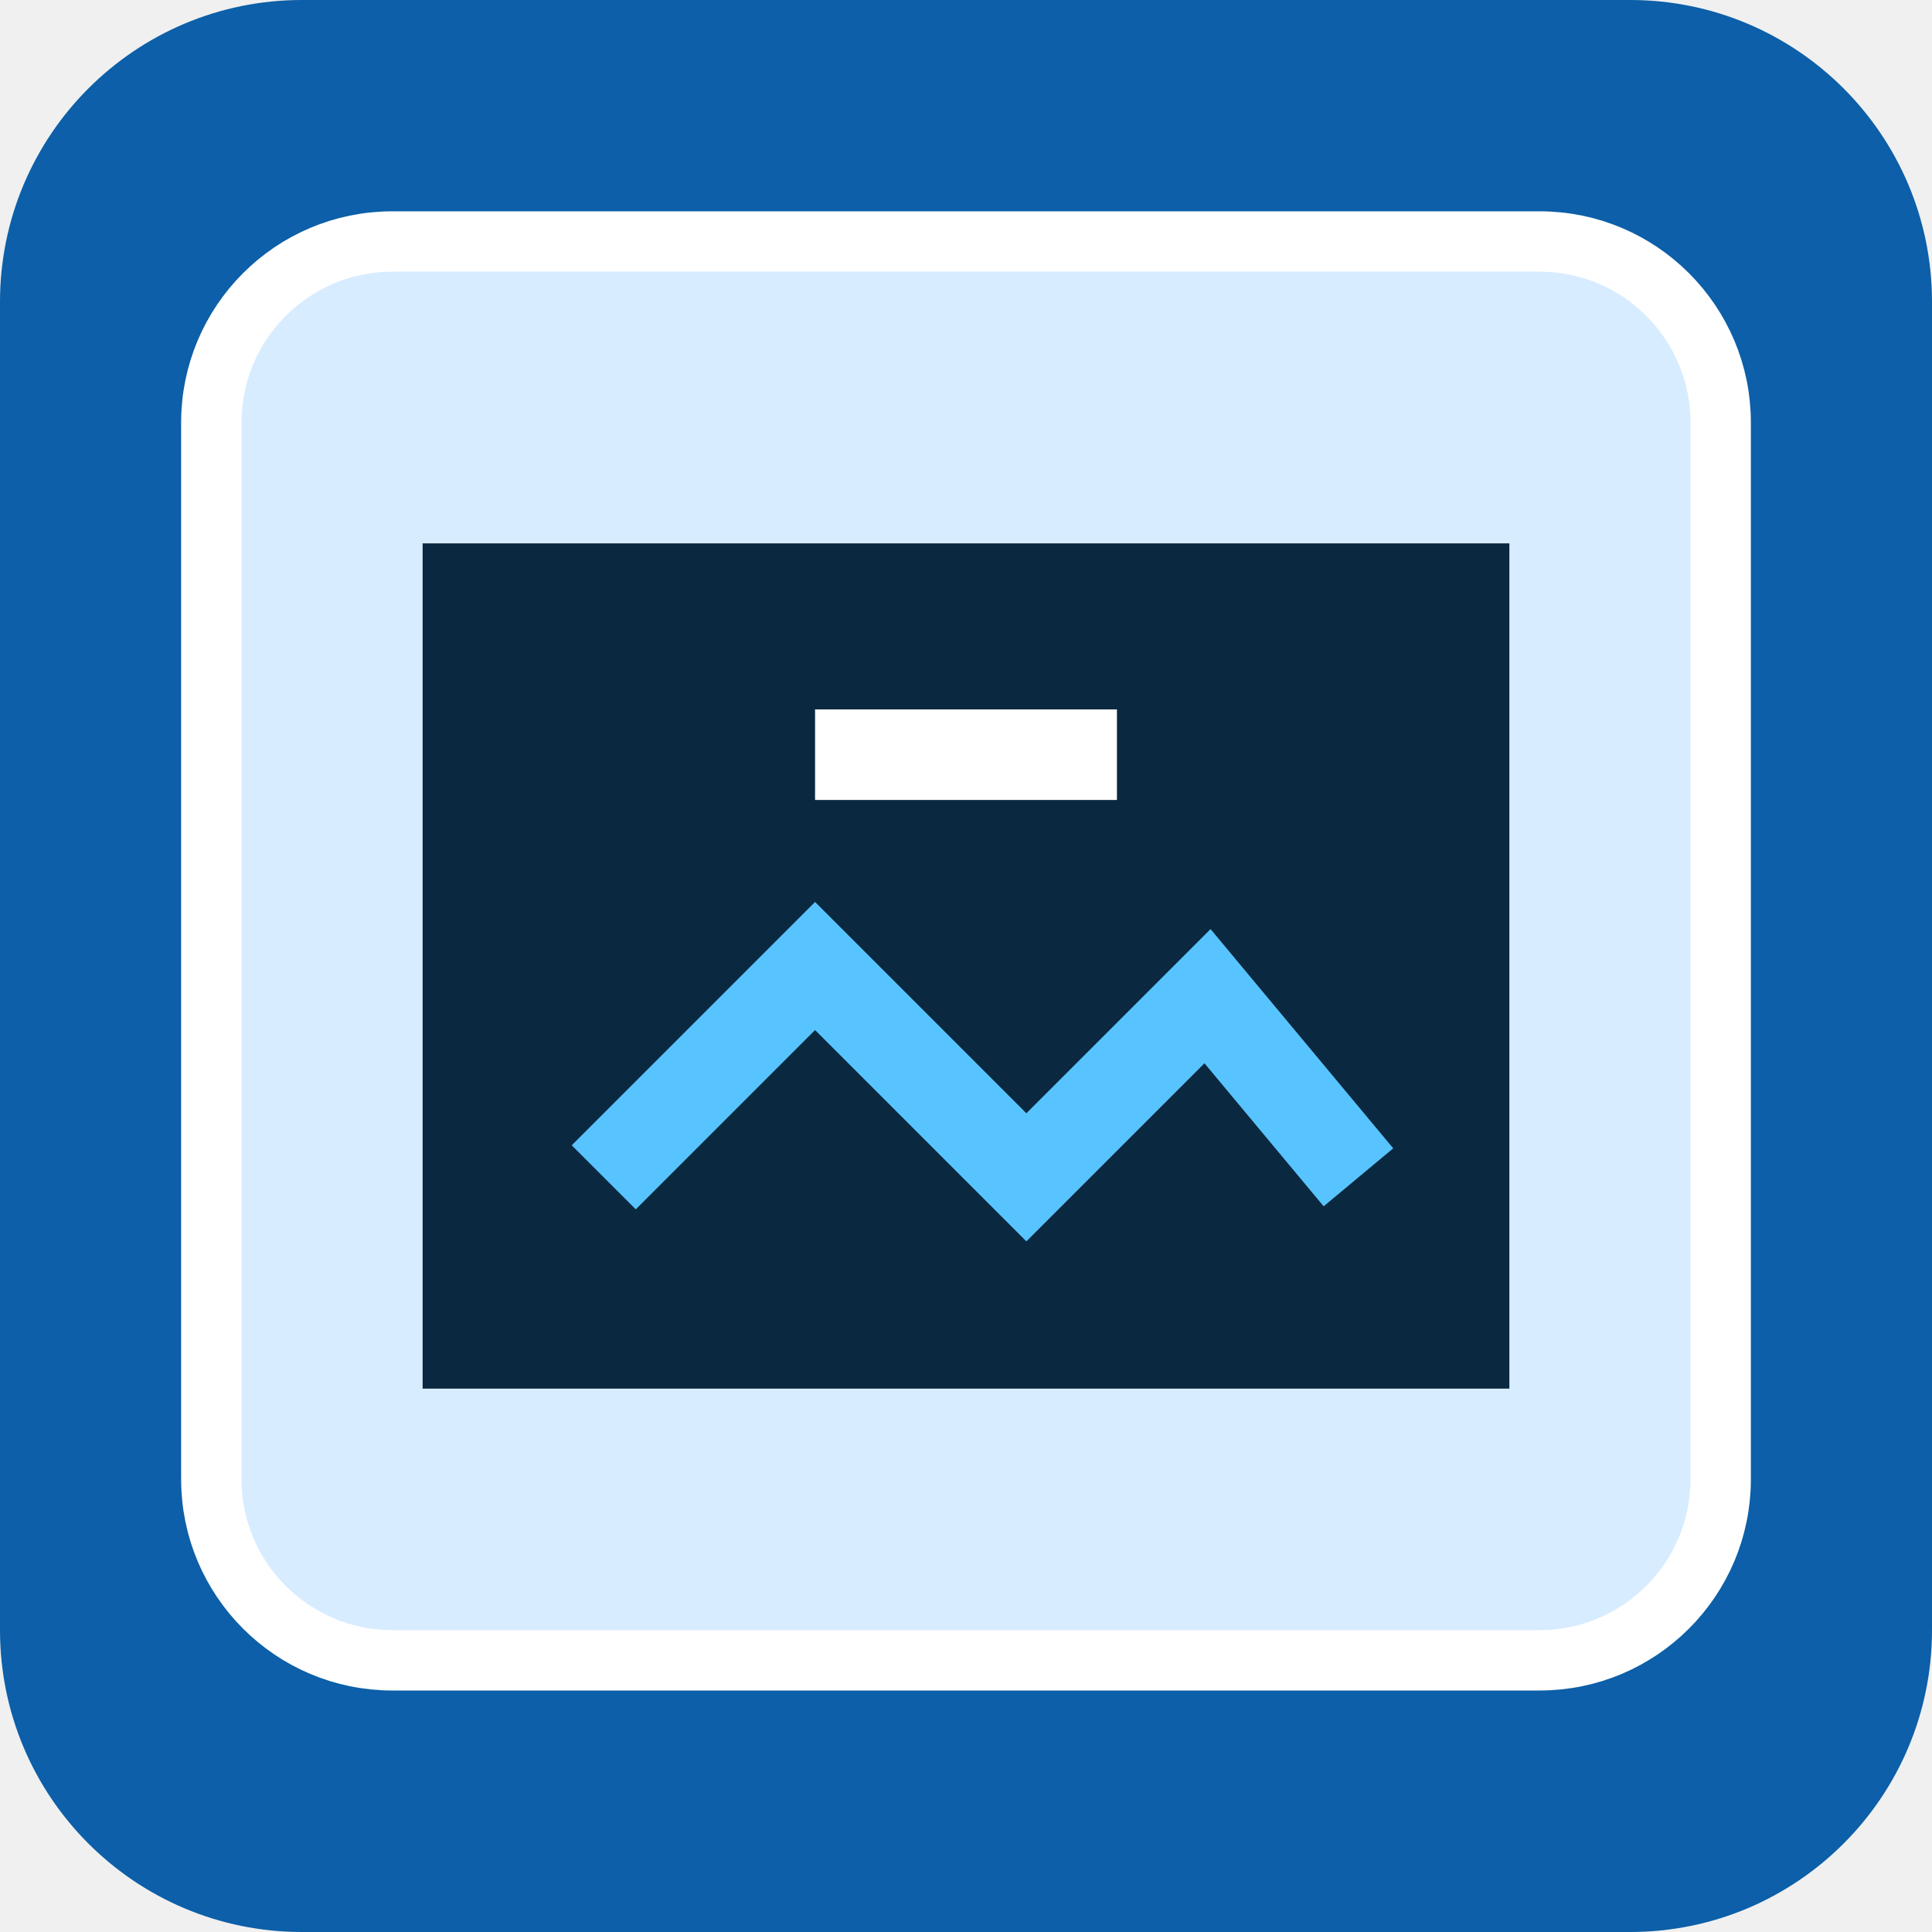
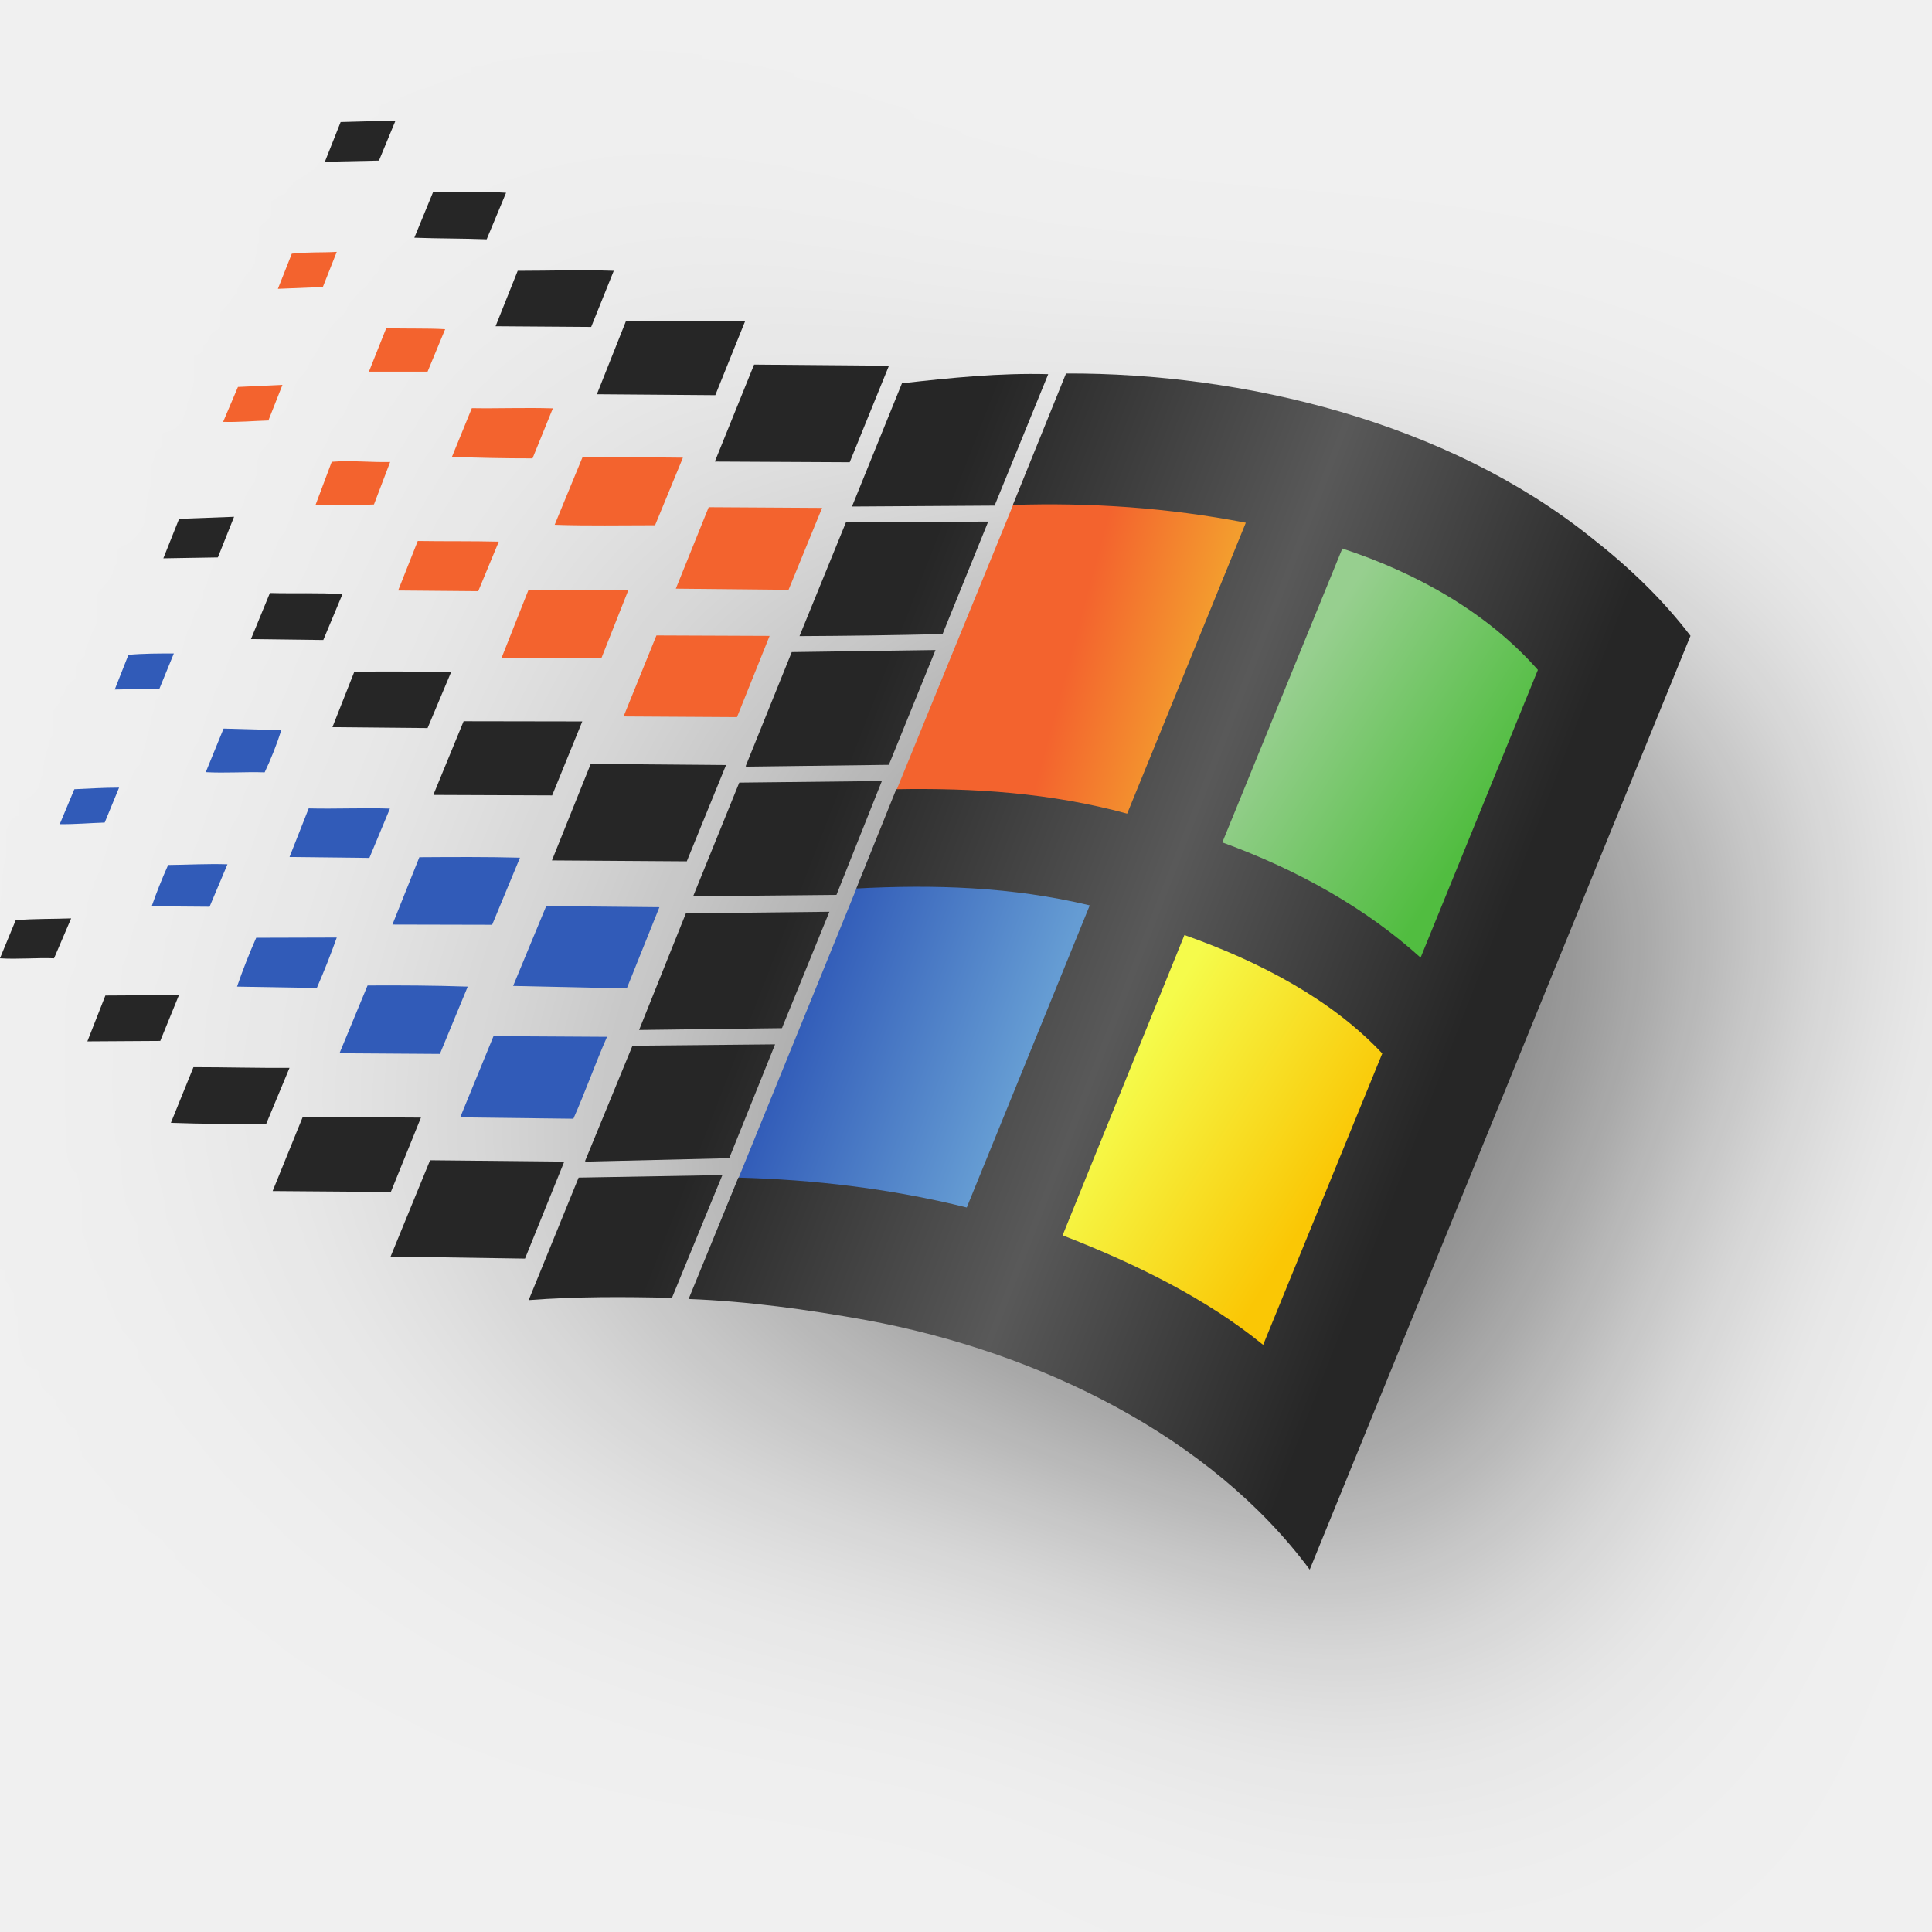
- <svg xmlns="http://www.w3.org/2000/svg" viewBox="0 0 64 64">
-   <rect width="64" height="64" rx="10" fill="#0c5fa8" />
-   <rect x="7" y="8" width="50" height="47" rx="6" fill="#d7ecff" stroke="#fff" stroke-width="2" />
-   <path d="M14 18h36v28H14z" fill="#0a2940" />
-   <path d="M20 39l7-7 7 7 6-6 5 6" fill="none" stroke="#58c4ff" stroke-width="3" />
-   <path d="M27 25h10" stroke="#fff" stroke-width="3" />
+ <svg xmlns="http://www.w3.org/2000/svg" xmlns:xlink="http://www.w3.org/1999/xlink" width="32" height="32" viewBox="0 0 8.467 8.467" version="1.1" id="svg1" xml:space="preserve">
+   <defs id="defs1">
+     <linearGradient id="linearGradient10">
+       <stop style="stop-color:#97cf8f;stop-opacity:1;" offset="0" id="stop10" />
+       <stop style="stop-color:#51bd40;stop-opacity:1;" offset="1" id="stop11" />
+     </linearGradient>
+     <linearGradient id="linearGradient8">
+       <stop style="stop-color:#f5fb4b;stop-opacity:1;" offset="0.1" id="stop8" />
+       <stop style="stop-color:#fac705;stop-opacity:1;" offset="0.862" id="stop9" />
+     </linearGradient>
+     <linearGradient id="linearGradient6">
+       <stop style="stop-color:#315bb8;stop-opacity:1;" offset="0" id="stop6" />
+       <stop style="stop-color:#659cd3;stop-opacity:1;" offset="1" id="stop7" />
+     </linearGradient>
+     <linearGradient id="linearGradient4">
+       <stop style="stop-color:#f3632e;stop-opacity:1;" offset="0" id="stop4" />
+       <stop style="stop-color:#f39d2e;stop-opacity:1;" offset="1" id="stop5" />
+     </linearGradient>
+     <linearGradient id="linearGradient1">
+       <stop style="stop-color:#262626;stop-opacity:1;" offset="0.138" id="stop1" />
+       <stop style="stop-color:#595959;stop-opacity:1;" offset="0.5" id="stop3" />
+       <stop style="stop-color:#262626;stop-opacity:1;" offset="0.845" id="stop2" />
+     </linearGradient>
+     <linearGradient xlink:href="#linearGradient1" id="linearGradient2" x1="4.068" y1="2.729" x2="7.938" y2="4.233" gradientUnits="userSpaceOnUse" />
+     <linearGradient xlink:href="#linearGradient4" id="linearGradient5" x1="5.224" y1="3.383" x2="5.77" y2="3.53" gradientUnits="userSpaceOnUse" />
+     <linearGradient xlink:href="#linearGradient6" id="linearGradient7" x1="4.045" y1="4.903" x2="4.984" y2="5.258" gradientUnits="userSpaceOnUse" />
+     <linearGradient xlink:href="#linearGradient8" id="linearGradient9" x1="5.283" y1="5.248" x2="6.42" y2="5.959" gradientUnits="userSpaceOnUse" />
+     <linearGradient xlink:href="#linearGradient10" id="linearGradient11" x1="6.173" y1="3.539" x2="7.04" y2="4.093" gradientUnits="userSpaceOnUse" />
+     <linearGradient xlink:href="#linearGradient1" id="linearGradient34" gradientUnits="userSpaceOnUse" x1="4.068" y1="2.729" x2="7.938" y2="4.233" />
+     <linearGradient xlink:href="#linearGradient1" id="linearGradient35" gradientUnits="userSpaceOnUse" x1="4.068" y1="2.729" x2="7.938" y2="4.233" />
+     <linearGradient xlink:href="#linearGradient1" id="linearGradient36" gradientUnits="userSpaceOnUse" x1="4.068" y1="2.729" x2="7.938" y2="4.233" />
+     <linearGradient xlink:href="#linearGradient1" id="linearGradient37" gradientUnits="userSpaceOnUse" x1="4.068" y1="2.729" x2="7.938" y2="4.233" />
+     <linearGradient xlink:href="#linearGradient1" id="linearGradient38" gradientUnits="userSpaceOnUse" x1="4.068" y1="2.729" x2="7.938" y2="4.233" />
+     <linearGradient xlink:href="#linearGradient1" id="linearGradient39" gradientUnits="userSpaceOnUse" x1="4.068" y1="2.729" x2="7.938" y2="4.233" />
+     <linearGradient xlink:href="#linearGradient1" id="linearGradient40" gradientUnits="userSpaceOnUse" x1="4.068" y1="2.729" x2="7.938" y2="4.233" />
+     <linearGradient xlink:href="#linearGradient1" id="linearGradient41" gradientUnits="userSpaceOnUse" x1="4.068" y1="2.729" x2="7.938" y2="4.233" />
+     <linearGradient xlink:href="#linearGradient1" id="linearGradient42" gradientUnits="userSpaceOnUse" x1="4.068" y1="2.729" x2="7.938" y2="4.233" />
+     <linearGradient xlink:href="#linearGradient1" id="linearGradient43" gradientUnits="userSpaceOnUse" x1="4.068" y1="2.729" x2="7.938" y2="4.233" />
+     <linearGradient xlink:href="#linearGradient1" id="linearGradient44" gradientUnits="userSpaceOnUse" x1="4.068" y1="2.729" x2="7.938" y2="4.233" />
+     <linearGradient xlink:href="#linearGradient1" id="linearGradient45" gradientUnits="userSpaceOnUse" x1="4.068" y1="2.729" x2="7.938" y2="4.233" />
+     <linearGradient xlink:href="#linearGradient1" id="linearGradient46" gradientUnits="userSpaceOnUse" x1="4.068" y1="2.729" x2="7.938" y2="4.233" />
+     <linearGradient xlink:href="#linearGradient1" id="linearGradient47" gradientUnits="userSpaceOnUse" x1="4.068" y1="2.729" x2="7.938" y2="4.233" />
+     <linearGradient xlink:href="#linearGradient1" id="linearGradient48" gradientUnits="userSpaceOnUse" x1="4.068" y1="2.729" x2="7.938" y2="4.233" />
+     <linearGradient xlink:href="#linearGradient1" id="linearGradient49" gradientUnits="userSpaceOnUse" x1="4.068" y1="2.729" x2="7.938" y2="4.233" />
+     <linearGradient xlink:href="#linearGradient1" id="linearGradient50" gradientUnits="userSpaceOnUse" x1="4.068" y1="2.729" x2="7.938" y2="4.233" />
+     <linearGradient xlink:href="#linearGradient1" id="linearGradient51" gradientUnits="userSpaceOnUse" x1="4.068" y1="2.729" x2="7.938" y2="4.233" />
+     <linearGradient xlink:href="#linearGradient1" id="linearGradient52" gradientUnits="userSpaceOnUse" x1="4.068" y1="2.729" x2="7.938" y2="4.233" />
+     <linearGradient xlink:href="#linearGradient1" id="linearGradient53" gradientUnits="userSpaceOnUse" x1="4.068" y1="2.729" x2="7.938" y2="4.233" />
+     <linearGradient xlink:href="#linearGradient1" id="linearGradient54" gradientUnits="userSpaceOnUse" x1="4.068" y1="2.729" x2="7.938" y2="4.233" />
+     <linearGradient xlink:href="#linearGradient1" id="linearGradient55" gradientUnits="userSpaceOnUse" x1="4.068" y1="2.729" x2="7.938" y2="4.233" />
+     <linearGradient xlink:href="#linearGradient1" id="linearGradient56" gradientUnits="userSpaceOnUse" x1="4.068" y1="2.729" x2="7.938" y2="4.233" />
+     <filter style="color-interpolation-filters:sRGB" id="filter130" x="-0.279" y="-0.325" width="1.557" height="1.65">
+       <feGaussianBlur stdDeviation="0.86" id="feGaussianBlur130" />
+     </filter>
+   </defs>
+   <g id="layer1">
+     <g id="g103" style="opacity:0.5;fill:#000000;fill-opacity:1;filter:url(#filter130)" transform="matrix(0.8867546,0,0,0.8867546,0.7026478,0.6821668)">
+       <path d="M 3.657,5.959 4.371,4.206 C 4.711,4.188 5.262,4.263 5.604,4.345 L 4.87,6.148 C 4.536,6.066 3.99,5.967 3.657,5.959" fill="#3d87cf" id="path56" style="fill:#000000;fill-opacity:1;stroke-width:0.217" />
+       <path d="M 6.867,5.05 6.124,6.862 C 5.876,6.66 5.196,6.276 4.87,6.148 L 5.604,4.345 c 0.332,0.117 1.042,0.47 1.262,0.705" fill="#fac705" id="path57" style="fill:#000000;fill-opacity:1;stroke-width:0.217" />
+       <path d="M 7.594,3.372 6.865,5.051 C 6.627,4.835 5.938,4.467 5.603,4.346 L 6.339,2.539 c 0.336,0.111 1.036,0.586 1.255,0.833" fill="#66c557" id="path58" style="fill:#000000;fill-opacity:1;stroke-width:0.217" />
+       <path d="M 4.37,4.207 5.095,2.434 c 0.339,-0.012 0.905,0.041 1.245,0.106 L 5.604,4.346 C 5.266,4.254 4.708,4.2 4.37,4.207" fill="#f3632e" id="path59" style="fill:#000000;fill-opacity:1;stroke-width:0.217" />
+       <path d="M 1.918,4.859 1.568,4.853 C 1.592,4.783 1.623,4.704 1.652,4.639 L 2.005,4.638 C 1.98,4.709 1.949,4.787 1.918,4.858" fill="#3d87cf" id="path60" style="fill:#000000;fill-opacity:1;stroke-width:0.217" />
+       <path d="M 2.457,5.148 2.017,5.145 2.14,4.848 c 0.145,-8.628e-4 0.292,0 0.439,0.005 L 2.457,5.148" fill="#3d87cf" id="path61" style="fill:#000000;fill-opacity:1;stroke-width:0.217" />
+       <path d="M 3.189,5.074 C 3.138,5.19 3.094,5.315 3.042,5.432 l -0.496,-0.006 0.146,-0.356 0.496,0.003" fill="#3d87cf" id="path62" style="fill:#000000;fill-opacity:1;stroke-width:0.217" />
+       <path d="m 1.448,4.503 -0.254,-0.002 c 0.02,-0.058 0.046,-0.123 0.072,-0.181 0.087,-8.627e-4 0.173,-0.006 0.26,-0.003 l -0.078,0.185" fill="#3d87cf" id="path63" style="fill:#000000;fill-opacity:1;stroke-width:0.217" />
+       <path d="m 0.988,4.134 c -0.065,0.002 -0.132,0.008 -0.197,0.007 l 0.064,-0.153 c 0.065,-0.003 0.131,-0.007 0.196,-0.007 l -0.063,0.153" fill="#3d87cf" id="path64" style="fill:#000000;fill-opacity:1;stroke-width:0.217" />
+       <path d="m 2.148,4.289 -0.35,-0.004 0.084,-0.213 c 0.119,0.003 0.238,-0.003 0.356,8.627e-4 L 2.148,4.289" fill="#3d87cf" id="path65" style="fill:#000000;fill-opacity:1;stroke-width:0.217" />
+       <path d="M 2.686,4.582 2.249,4.581 2.367,4.286 c 0.147,-8.628e-4 0.294,-0.002 0.441,0.002 L 2.686,4.582" fill="#3d87cf" id="path66" style="fill:#000000;fill-opacity:1;stroke-width:0.217" />
+       <path d="M 3.276,4.861 2.778,4.85 2.923,4.5 3.419,4.505 3.276,4.861" fill="#3d87cf" id="path67" style="fill:#000000;fill-opacity:1;stroke-width:0.217" />
+       <path d="m 1.689,3.914 c -0.085,-0.003 -0.173,0.004 -0.258,-8.627e-4 l 0.078,-0.191 0.253,0.007 c -0.019,0.06 -0.045,0.126 -0.073,0.185" fill="#3d87cf" id="path68" style="fill:#000000;fill-opacity:1;stroke-width:0.217" />
+       <path d="m 1.228,3.547 -0.196,0.004 0.06,-0.152 c 0.064,-0.006 0.133,-0.006 0.199,-0.006 l -0.063,0.154" fill="#3d87cf" id="path69" style="fill:#000000;fill-opacity:1;stroke-width:0.217" />
+       <path d="m 2.625,3.12 -0.351,-0.003 0.086,-0.217 c 0.118,0.002 0.236,0 0.355,0.003 l -0.09,0.217" fill="#f3632e" id="path70" style="fill:#000000;fill-opacity:1;stroke-width:0.217" />
+       <path d="M 2.727,3.413 2.845,3.115 H 3.283 L 3.165,3.413 H 2.727" fill="#f3632e" id="path71" style="fill:#000000;fill-opacity:1;stroke-width:0.217" />
+       <path d="m 3.759,3.672 -0.497,-0.003 0.144,-0.355 0.496,0.002 L 3.759,3.672" fill="#f3632e" id="path72" style="fill:#000000;fill-opacity:1;stroke-width:0.217" />
+       <path d="m 2.168,2.74 c -0.083,0.004 -0.171,0 -0.256,0.002 l 0.071,-0.189 c 0.083,-0.007 0.172,0.003 0.256,8.627e-4 L 2.168,2.74" fill="#f3632e" id="path73" style="fill:#000000;fill-opacity:1;stroke-width:0.217" />
+       <path d="m 1.704,2.372 c -0.065,0.002 -0.131,0.008 -0.197,0.006 l 0.065,-0.153 0.195,-0.009 -0.062,0.157" fill="#f3632e" id="path74" style="fill:#000000;fill-opacity:1;stroke-width:0.217" />
+       <path d="m 2.862,2.538 c -0.117,0 -0.235,-0.002 -0.352,-0.007 L 2.597,2.318 c 0.118,0.002 0.236,-0.003 0.355,8.627e-4 l -0.089,0.219" fill="#f3632e" id="path75" style="fill:#000000;fill-opacity:1;stroke-width:0.217" />
+       <path d="m 3.4,2.831 c -0.146,0 -0.293,0.003 -0.44,-0.002 L 3.082,2.533 c 0.147,-0.002 0.293,8.627e-4 0.44,0.002 L 3.4,2.831" fill="#f3632e" id="path76" style="fill:#000000;fill-opacity:1;stroke-width:0.217" />
+       <path d="M 3.985,3.114 3.491,3.109 3.635,2.752 4.132,2.755 3.985,3.114" fill="#f3632e" id="path77" style="fill:#000000;fill-opacity:1;stroke-width:0.217" />
+       <path d="M 2.403,2.158 H 2.146 l 0.076,-0.191 c 0.087,0.004 0.172,0 0.258,0.005 L 2.403,2.158" fill="#f3632e" id="path78" style="fill:#000000;fill-opacity:1;stroke-width:0.217" />
+       <path d="m 1.944,1.787 -0.197,0.008 0.061,-0.154 c 0.065,-0.008 0.132,-0.004 0.197,-0.008 l -0.061,0.154" fill="#f3632e" id="path79" style="fill:#000000;fill-opacity:1;stroke-width:0.217" />
+       <g id="g102" style="fill:#000000;fill-opacity:1">
+         <path d="M 1.696,5.454 C 1.557,5.456 1.418,5.455 1.278,5.45 l 0.099,-0.244 c 0.139,0 0.28,0.004 0.421,0.003 L 1.696,5.454" id="path80" style="fill:#000000;fill-opacity:1;stroke-width:0.217" />
+         <path d="m 4.888,2.745 -0.625,0.004 0.219,-0.54 C 4.695,2.185 4.91,2.163 5.123,2.169 L 4.888,2.745" id="path81" style="fill:#000000;fill-opacity:1;stroke-width:0.217" />
+         <path d="m 2.19,1.233 -0.237,0.005 0.069,-0.174 c 0.08,-0.002 0.16,-0.005 0.24,-0.005 L 2.19,1.233" id="path82" style="fill:#000000;fill-opacity:1;stroke-width:0.217" />
+         <path d="M 2.662,1.578 C 2.557,1.574 2.451,1.575 2.345,1.571 L 2.428,1.369 c 0.106,0.003 0.213,-0.002 0.319,0.005 l -0.085,0.204" id="path83" style="fill:#000000;fill-opacity:1;stroke-width:0.217" />
+         <path d="M 4.253,2.555 3.662,2.552 3.834,2.127 4.425,2.132 4.253,2.555" id="path84" style="fill:#000000;fill-opacity:1;stroke-width:0.217" />
+         <path d="M 3.145,2.257 3.273,1.935 3.795,1.936 3.664,2.261 3.145,2.257" id="path85" style="fill:#000000;fill-opacity:1;stroke-width:0.217" />
+         <path d="m 3.119,1.962 -0.418,-0.003 0.097,-0.243 c 0.139,0 0.28,-0.005 0.421,0 l -0.099,0.246" id="path86" style="fill:#000000;fill-opacity:1;stroke-width:0.217" />
+         <path d="m 4.66,3.308 c -0.208,0.005 -0.417,0.008 -0.627,0.009 L 4.237,2.817 4.86,2.815 4.66,3.308" id="path87" style="fill:#000000;fill-opacity:1;stroke-width:0.217" />
+         <path d="m 4.425,3.881 -0.625,0.008 -0.003,-0.002 0.202,-0.5 0.63,-0.009 -0.204,0.502" id="path88" style="fill:#000000;fill-opacity:1;stroke-width:0.217" />
+         <path d="M 1.245,2.976 1.314,2.803 1.555,2.794 1.484,2.972 1.245,2.976" id="path89" style="fill:#000000;fill-opacity:1;stroke-width:0.217" />
+         <path d="M 3.567,4.457 3.769,3.959 4.394,3.952 4.195,4.451 3.567,4.457" id="path90" style="fill:#000000;fill-opacity:1;stroke-width:0.217" />
+         <path d="m 1.946,3.334 -0.317,-0.004 0.083,-0.202 c 0.106,0.003 0.212,-0.002 0.318,0.005 L 1.946,3.334" id="path91" style="fill:#000000;fill-opacity:1;stroke-width:0.217" />
+         <path d="m 3.539,4.304 -0.591,-0.004 0.17,-0.423 0.593,0.005 -0.172,0.422" id="path92" style="fill:#000000;fill-opacity:1;stroke-width:0.217" />
+         <path d="m 2.949,4.015 -0.516,-0.002 -0.004,-0.002 0.132,-0.321 0.52,8.628e-4 -0.132,0.324" id="path93" style="fill:#000000;fill-opacity:1;stroke-width:0.217" />
+         <path d="m 2.403,3.72 -0.417,-0.004 0.096,-0.243 c 0.141,-0.002 0.283,-8.627e-4 0.424,0.002 l -0.103,0.245" id="path94" style="fill:#000000;fill-opacity:1;stroke-width:0.217" />
+         <path d="m 3.959,5.029 -0.003,0.006 -0.626,0.008 0.205,-0.511 0.629,-0.007 -0.206,0.505" id="path95" style="fill:#000000;fill-opacity:1;stroke-width:0.217" />
+         <path d="m 3.724,5.605 -0.627,0.015 -0.004,-0.002 0.208,-0.506 0.625,-0.006 -0.201,0.499" id="path96" style="fill:#000000;fill-opacity:1;stroke-width:0.217" />
+         <path d="m 0.766,4.729 c -0.079,-0.003 -0.158,0.005 -0.237,0 l 0.069,-0.167 c 0.081,-0.007 0.162,-0.005 0.243,-0.008 L 0.766,4.729" id="path97" style="fill:#000000;fill-opacity:1;stroke-width:0.217" />
+         <path d="M 3.474,6.217 C 3.265,6.212 3.056,6.211 2.846,6.227 L 3.065,5.69 3.695,5.679 3.474,6.217" id="path98" style="fill:#000000;fill-opacity:1;stroke-width:0.217" />
+         <path d="m 1.232,5.091 -0.32,0.002 0.079,-0.201 c 0.108,0 0.214,-0.003 0.322,-8.627e-4 l -0.082,0.201" id="path99" style="fill:#000000;fill-opacity:1;stroke-width:0.217" />
+         <path d="M 2.83,6.045 2.241,6.036 2.414,5.614 3.002,5.62 2.83,6.045" id="path100" style="fill:#000000;fill-opacity:1;stroke-width:0.217" />
+         <path d="m 1.724,5.749 0.132,-0.325 0.518,0.003 -0.132,0.326 -0.518,-0.004" id="path101" style="fill:#000000;fill-opacity:1;stroke-width:0.217" />
+         <path d="M 7.269,3.465 C 7.051,3.218 6.747,3.043 6.412,2.933 L 5.886,4.221 C 6.221,4.343 6.517,4.511 6.755,4.726 Z M 6.587,5.146 C 6.367,4.911 6.052,4.744 5.72,4.627 L 5.186,5.943 c 0.326,0.127 0.631,0.278 0.879,0.48 z M 7.938,3.315 6.269,7.408 C 5.836,6.824 5.084,6.455 4.328,6.315 4.068,6.268 3.807,6.232 3.547,6.222 L 3.765,5.69 c 0.333,0.009 0.667,0.048 1.001,0.131 L 5.305,4.497 C 4.963,4.415 4.622,4.405 4.282,4.423 L 4.457,3.988 C 4.794,3.982 5.131,4.003 5.469,4.095 L 5.989,2.82 C 5.648,2.754 5.307,2.731 4.968,2.742 L 5.201,2.166 c 0.774,-0.003 1.669,0.211 2.303,0.72 0.161,0.126 0.309,0.266 0.434,0.43" id="path102" style="fill:#000000;fill-opacity:1;stroke-width:0.217" />
+       </g>
+     </g>
+     <g id="g34" transform="translate(-0.5291669,-0.5291662)">
+       <path d="M 3.657,5.959 4.371,4.206 C 4.711,4.188 5.262,4.263 5.604,4.345 L 4.87,6.148 C 4.536,6.066 3.99,5.967 3.657,5.959" fill="#3d87cf" id="path1" style="fill:url(#linearGradient7);stroke-width:0.217" />
+       <path d="M 6.867,5.05 6.124,6.862 C 5.876,6.66 5.196,6.276 4.87,6.148 L 5.604,4.345 c 0.332,0.117 1.042,0.47 1.262,0.705" fill="#fac705" id="path2" style="fill:url(#linearGradient9);stroke-width:0.217" />
+       <path d="M 7.594,3.372 6.865,5.051 C 6.627,4.835 5.938,4.467 5.603,4.346 L 6.339,2.539 c 0.336,0.111 1.036,0.586 1.255,0.833" fill="#66c557" id="path3" style="fill:url(#linearGradient11);stroke-width:0.217" />
+       <path d="M 4.37,4.207 5.095,2.434 c 0.339,-0.012 0.905,0.041 1.245,0.106 L 5.604,4.346 C 5.266,4.254 4.708,4.2 4.37,4.207" fill="#f3632e" id="path4" style="fill:url(#linearGradient5);stroke-width:0.217" />
+       <path d="M 1.918,4.859 1.568,4.853 C 1.592,4.783 1.623,4.704 1.652,4.639 L 2.005,4.638 C 1.98,4.709 1.949,4.787 1.918,4.858" fill="#3d87cf" id="path5" style="fill:#315bb8;fill-opacity:1;stroke-width:0.217" />
+       <path d="M 2.457,5.148 2.017,5.145 2.14,4.848 c 0.145,-8.628e-4 0.292,0 0.439,0.005 L 2.457,5.148" fill="#3d87cf" id="path6" style="fill:#315bb8;fill-opacity:1;stroke-width:0.217" />
+       <path d="M 3.189,5.074 C 3.138,5.19 3.094,5.315 3.042,5.432 l -0.496,-0.006 0.146,-0.356 0.496,0.003" fill="#3d87cf" id="path7" style="fill:#315bb8;fill-opacity:1;stroke-width:0.217" />
+       <path d="m 1.448,4.503 -0.254,-0.002 c 0.02,-0.058 0.046,-0.123 0.072,-0.181 0.087,-8.627e-4 0.173,-0.006 0.26,-0.003 l -0.078,0.185" fill="#3d87cf" id="path8" style="fill:#315bb8;fill-opacity:1;stroke-width:0.217" />
+       <path d="m 0.988,4.134 c -0.065,0.002 -0.132,0.008 -0.197,0.007 l 0.064,-0.153 c 0.065,-0.003 0.131,-0.007 0.196,-0.007 l -0.063,0.153" fill="#3d87cf" id="path9" style="fill:#315bb8;fill-opacity:1;stroke-width:0.217" />
+       <path d="m 2.148,4.289 -0.35,-0.004 0.084,-0.213 c 0.119,0.003 0.238,-0.003 0.356,8.627e-4 L 2.148,4.289" fill="#3d87cf" id="path10" style="fill:#315bb8;fill-opacity:1;stroke-width:0.217" />
+       <path d="M 2.686,4.582 2.249,4.581 2.367,4.286 c 0.147,-8.628e-4 0.294,-0.002 0.441,0.002 L 2.686,4.582" fill="#3d87cf" id="path11" style="fill:#315bb8;fill-opacity:1;stroke-width:0.217" />
+       <path d="M 3.276,4.861 2.778,4.85 2.923,4.5 3.419,4.505 3.276,4.861" fill="#3d87cf" id="path12" style="fill:#315bb8;fill-opacity:1;stroke-width:0.217" />
+       <path d="m 1.689,3.914 c -0.085,-0.003 -0.173,0.004 -0.258,-8.627e-4 l 0.078,-0.191 0.253,0.007 c -0.019,0.06 -0.045,0.126 -0.073,0.185" fill="#3d87cf" id="path13" style="fill:#315bb8;fill-opacity:1;stroke-width:0.217" />
+       <path d="m 1.228,3.547 -0.196,0.004 0.06,-0.152 c 0.064,-0.006 0.133,-0.006 0.199,-0.006 l -0.063,0.154" fill="#3d87cf" id="path14" style="fill:#315bb8;fill-opacity:1;stroke-width:0.217" />
+       <path d="m 2.625,3.12 -0.351,-0.003 0.086,-0.217 c 0.118,0.002 0.236,0 0.355,0.003 l -0.09,0.217" fill="#f3632e" id="path15" style="stroke-width:0.217" />
+       <path d="M 2.727,3.413 2.845,3.115 H 3.283 L 3.165,3.413 H 2.727" fill="#f3632e" id="path16" style="stroke-width:0.217" />
+       <path d="m 3.759,3.672 -0.497,-0.003 0.144,-0.355 0.496,0.002 L 3.759,3.672" fill="#f3632e" id="path17" style="stroke-width:0.217" />
+       <path d="m 2.168,2.74 c -0.083,0.004 -0.171,0 -0.256,0.002 l 0.071,-0.189 c 0.083,-0.007 0.172,0.003 0.256,8.627e-4 L 2.168,2.74" fill="#f3632e" id="path18" style="stroke-width:0.217" />
+       <path d="m 1.704,2.372 c -0.065,0.002 -0.131,0.008 -0.197,0.006 l 0.065,-0.153 0.195,-0.009 -0.062,0.157" fill="#f3632e" id="path19" style="stroke-width:0.217" />
+       <path d="m 2.862,2.538 c -0.117,0 -0.235,-0.002 -0.352,-0.007 L 2.597,2.318 c 0.118,0.002 0.236,-0.003 0.355,8.627e-4 l -0.089,0.219" fill="#f3632e" id="path20" style="stroke-width:0.217" />
+       <path d="m 3.4,2.831 c -0.146,0 -0.293,0.003 -0.44,-0.002 L 3.082,2.533 c 0.147,-0.002 0.293,8.627e-4 0.44,0.002 L 3.4,2.831" fill="#f3632e" id="path21" style="stroke-width:0.217" />
+       <path d="M 3.985,3.114 3.491,3.109 3.635,2.752 4.132,2.755 3.985,3.114" fill="#f3632e" id="path22" style="stroke-width:0.217" />
+       <path d="M 2.403,2.158 H 2.146 l 0.076,-0.191 c 0.087,0.004 0.172,0 0.258,0.005 L 2.403,2.158" fill="#f3632e" id="path23" style="stroke-width:0.217" />
+       <path d="m 1.944,1.787 -0.197,0.008 0.061,-0.154 c 0.065,-0.008 0.132,-0.004 0.197,-0.008 l -0.061,0.154" fill="#f3632e" id="path24" style="stroke-width:0.217" />
+       <g id="g1" style="fill:url(#linearGradient2)">
+         <path d="M 1.696,5.454 C 1.557,5.456 1.418,5.455 1.278,5.45 l 0.099,-0.244 c 0.139,0 0.28,0.004 0.421,0.003 L 1.696,5.454" id="path25" style="fill:url(#linearGradient34);stroke-width:0.217" />
+         <path d="m 4.888,2.745 -0.625,0.004 0.219,-0.54 C 4.695,2.185 4.91,2.163 5.123,2.169 L 4.888,2.745" id="path26" style="fill:url(#linearGradient35);stroke-width:0.217" />
+         <path d="m 2.19,1.233 -0.237,0.005 0.069,-0.174 c 0.08,-0.002 0.16,-0.005 0.24,-0.005 L 2.19,1.233" id="path27" style="fill:url(#linearGradient36);stroke-width:0.217" />
+         <path d="M 2.662,1.578 C 2.557,1.574 2.451,1.575 2.345,1.571 L 2.428,1.369 c 0.106,0.003 0.213,-0.002 0.319,0.005 l -0.085,0.204" id="path28" style="fill:url(#linearGradient37);stroke-width:0.217" />
+         <path d="M 4.253,2.555 3.662,2.552 3.834,2.127 4.425,2.132 4.253,2.555" id="path29" style="fill:url(#linearGradient38);stroke-width:0.217" />
+         <path d="M 3.145,2.257 3.273,1.935 3.795,1.936 3.664,2.261 3.145,2.257" id="path30" style="fill:url(#linearGradient39);stroke-width:0.217" />
+         <path d="m 3.119,1.962 -0.418,-0.003 0.097,-0.243 c 0.139,0 0.28,-0.005 0.421,0 l -0.099,0.246" id="path31" style="fill:url(#linearGradient40);stroke-width:0.217" />
+         <path d="m 4.66,3.308 c -0.208,0.005 -0.417,0.008 -0.627,0.009 L 4.237,2.817 4.86,2.815 4.66,3.308" id="path32" style="fill:url(#linearGradient41);stroke-width:0.217" />
+         <path d="m 4.425,3.881 -0.625,0.008 -0.003,-0.002 0.202,-0.5 0.63,-0.009 -0.204,0.502" id="path33" style="fill:url(#linearGradient42);stroke-width:0.217" />
+         <path d="M 1.245,2.976 1.314,2.803 1.555,2.794 1.484,2.972 1.245,2.976" id="path34" style="fill:url(#linearGradient43);stroke-width:0.217" />
+         <path d="M 3.567,4.457 3.769,3.959 4.394,3.952 4.195,4.451 3.567,4.457" id="path35" style="fill:url(#linearGradient44);stroke-width:0.217" />
+         <path d="m 1.946,3.334 -0.317,-0.004 0.083,-0.202 c 0.106,0.003 0.212,-0.002 0.318,0.005 L 1.946,3.334" id="path36" style="fill:url(#linearGradient45);stroke-width:0.217" />
+         <path d="m 3.539,4.304 -0.591,-0.004 0.17,-0.423 0.593,0.005 -0.172,0.422" id="path37" style="fill:url(#linearGradient46);stroke-width:0.217" />
+         <path d="m 2.949,4.015 -0.516,-0.002 -0.004,-0.002 0.132,-0.321 0.52,8.628e-4 -0.132,0.324" id="path38" style="fill:url(#linearGradient47);stroke-width:0.217" />
+         <path d="m 2.403,3.72 -0.417,-0.004 0.096,-0.243 c 0.141,-0.002 0.283,-8.627e-4 0.424,0.002 l -0.103,0.245" id="path39" style="fill:url(#linearGradient48);stroke-width:0.217" />
+         <path d="m 3.959,5.029 -0.003,0.006 -0.626,0.008 0.205,-0.511 0.629,-0.007 -0.206,0.505" id="path40" style="fill:url(#linearGradient49);stroke-width:0.217" />
+         <path d="m 3.724,5.605 -0.627,0.015 -0.004,-0.002 0.208,-0.506 0.625,-0.006 -0.201,0.499" id="path41" style="fill:url(#linearGradient50);stroke-width:0.217" />
+         <path d="m 0.766,4.729 c -0.079,-0.003 -0.158,0.005 -0.237,0 l 0.069,-0.167 c 0.081,-0.007 0.162,-0.005 0.243,-0.008 L 0.766,4.729" id="path42" style="fill:url(#linearGradient51);stroke-width:0.217" />
+         <path d="M 3.474,6.217 C 3.265,6.212 3.056,6.211 2.846,6.227 L 3.065,5.69 3.695,5.679 3.474,6.217" id="path43" style="fill:url(#linearGradient52);stroke-width:0.217" />
+         <path d="m 1.232,5.091 -0.32,0.002 0.079,-0.201 c 0.108,0 0.214,-0.003 0.322,-8.627e-4 l -0.082,0.201" id="path44" style="fill:url(#linearGradient53);stroke-width:0.217" />
+         <path d="M 2.83,6.045 2.241,6.036 2.414,5.614 3.002,5.62 2.83,6.045" id="path45" style="fill:url(#linearGradient54);stroke-width:0.217" />
+         <path d="m 1.724,5.749 0.132,-0.325 0.518,0.003 -0.132,0.326 -0.518,-0.004" id="path46" style="fill:url(#linearGradient55);stroke-width:0.217" />
+         <path d="M 7.269,3.465 C 7.051,3.218 6.747,3.043 6.412,2.933 L 5.886,4.221 C 6.221,4.343 6.517,4.511 6.755,4.726 Z M 6.587,5.146 C 6.367,4.911 6.052,4.744 5.72,4.627 L 5.186,5.943 c 0.326,0.127 0.631,0.278 0.879,0.48 z M 7.938,3.315 6.269,7.408 C 5.836,6.824 5.084,6.455 4.328,6.315 4.068,6.268 3.807,6.232 3.547,6.222 L 3.765,5.69 c 0.333,0.009 0.667,0.048 1.001,0.131 L 5.305,4.497 C 4.963,4.415 4.622,4.405 4.282,4.423 L 4.457,3.988 C 4.794,3.982 5.131,4.003 5.469,4.095 L 5.989,2.82 C 5.648,2.754 5.307,2.731 4.968,2.742 L 5.201,2.166 c 0.774,-0.003 1.669,0.211 2.303,0.72 0.161,0.126 0.309,0.266 0.434,0.43" id="path47" style="fill:url(#linearGradient56);stroke-width:0.217" />
+       </g>
+     </g>
+   </g>
</svg>
